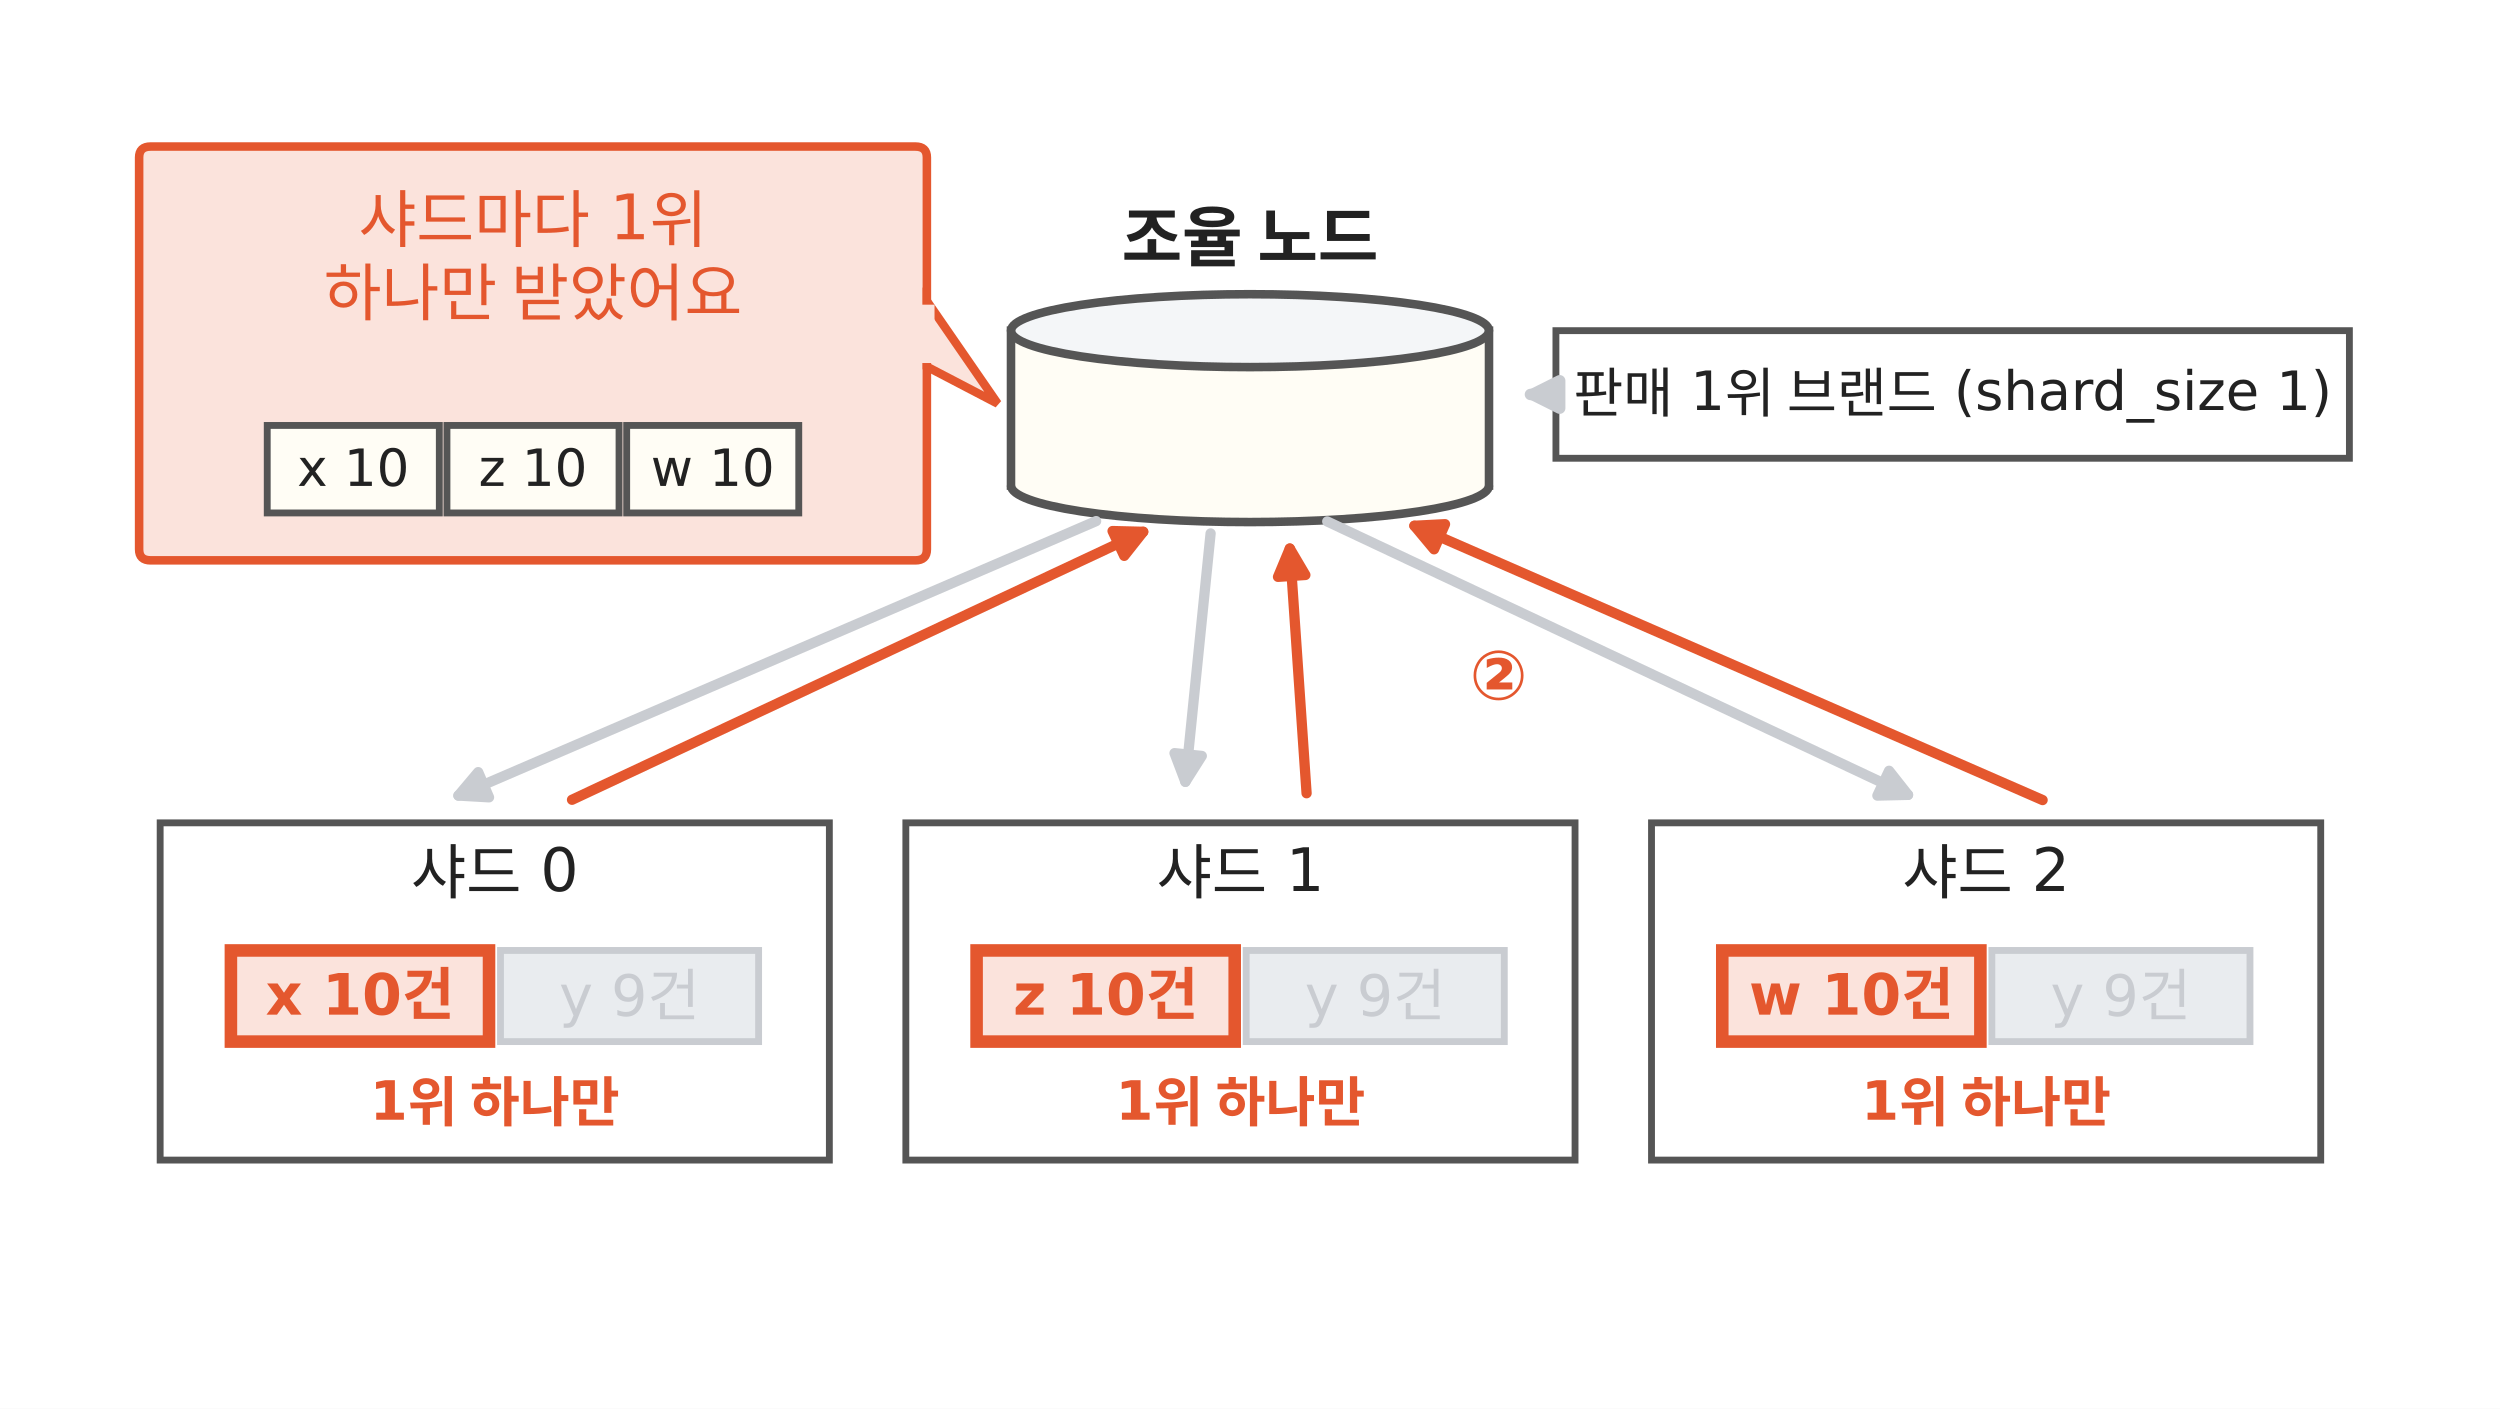
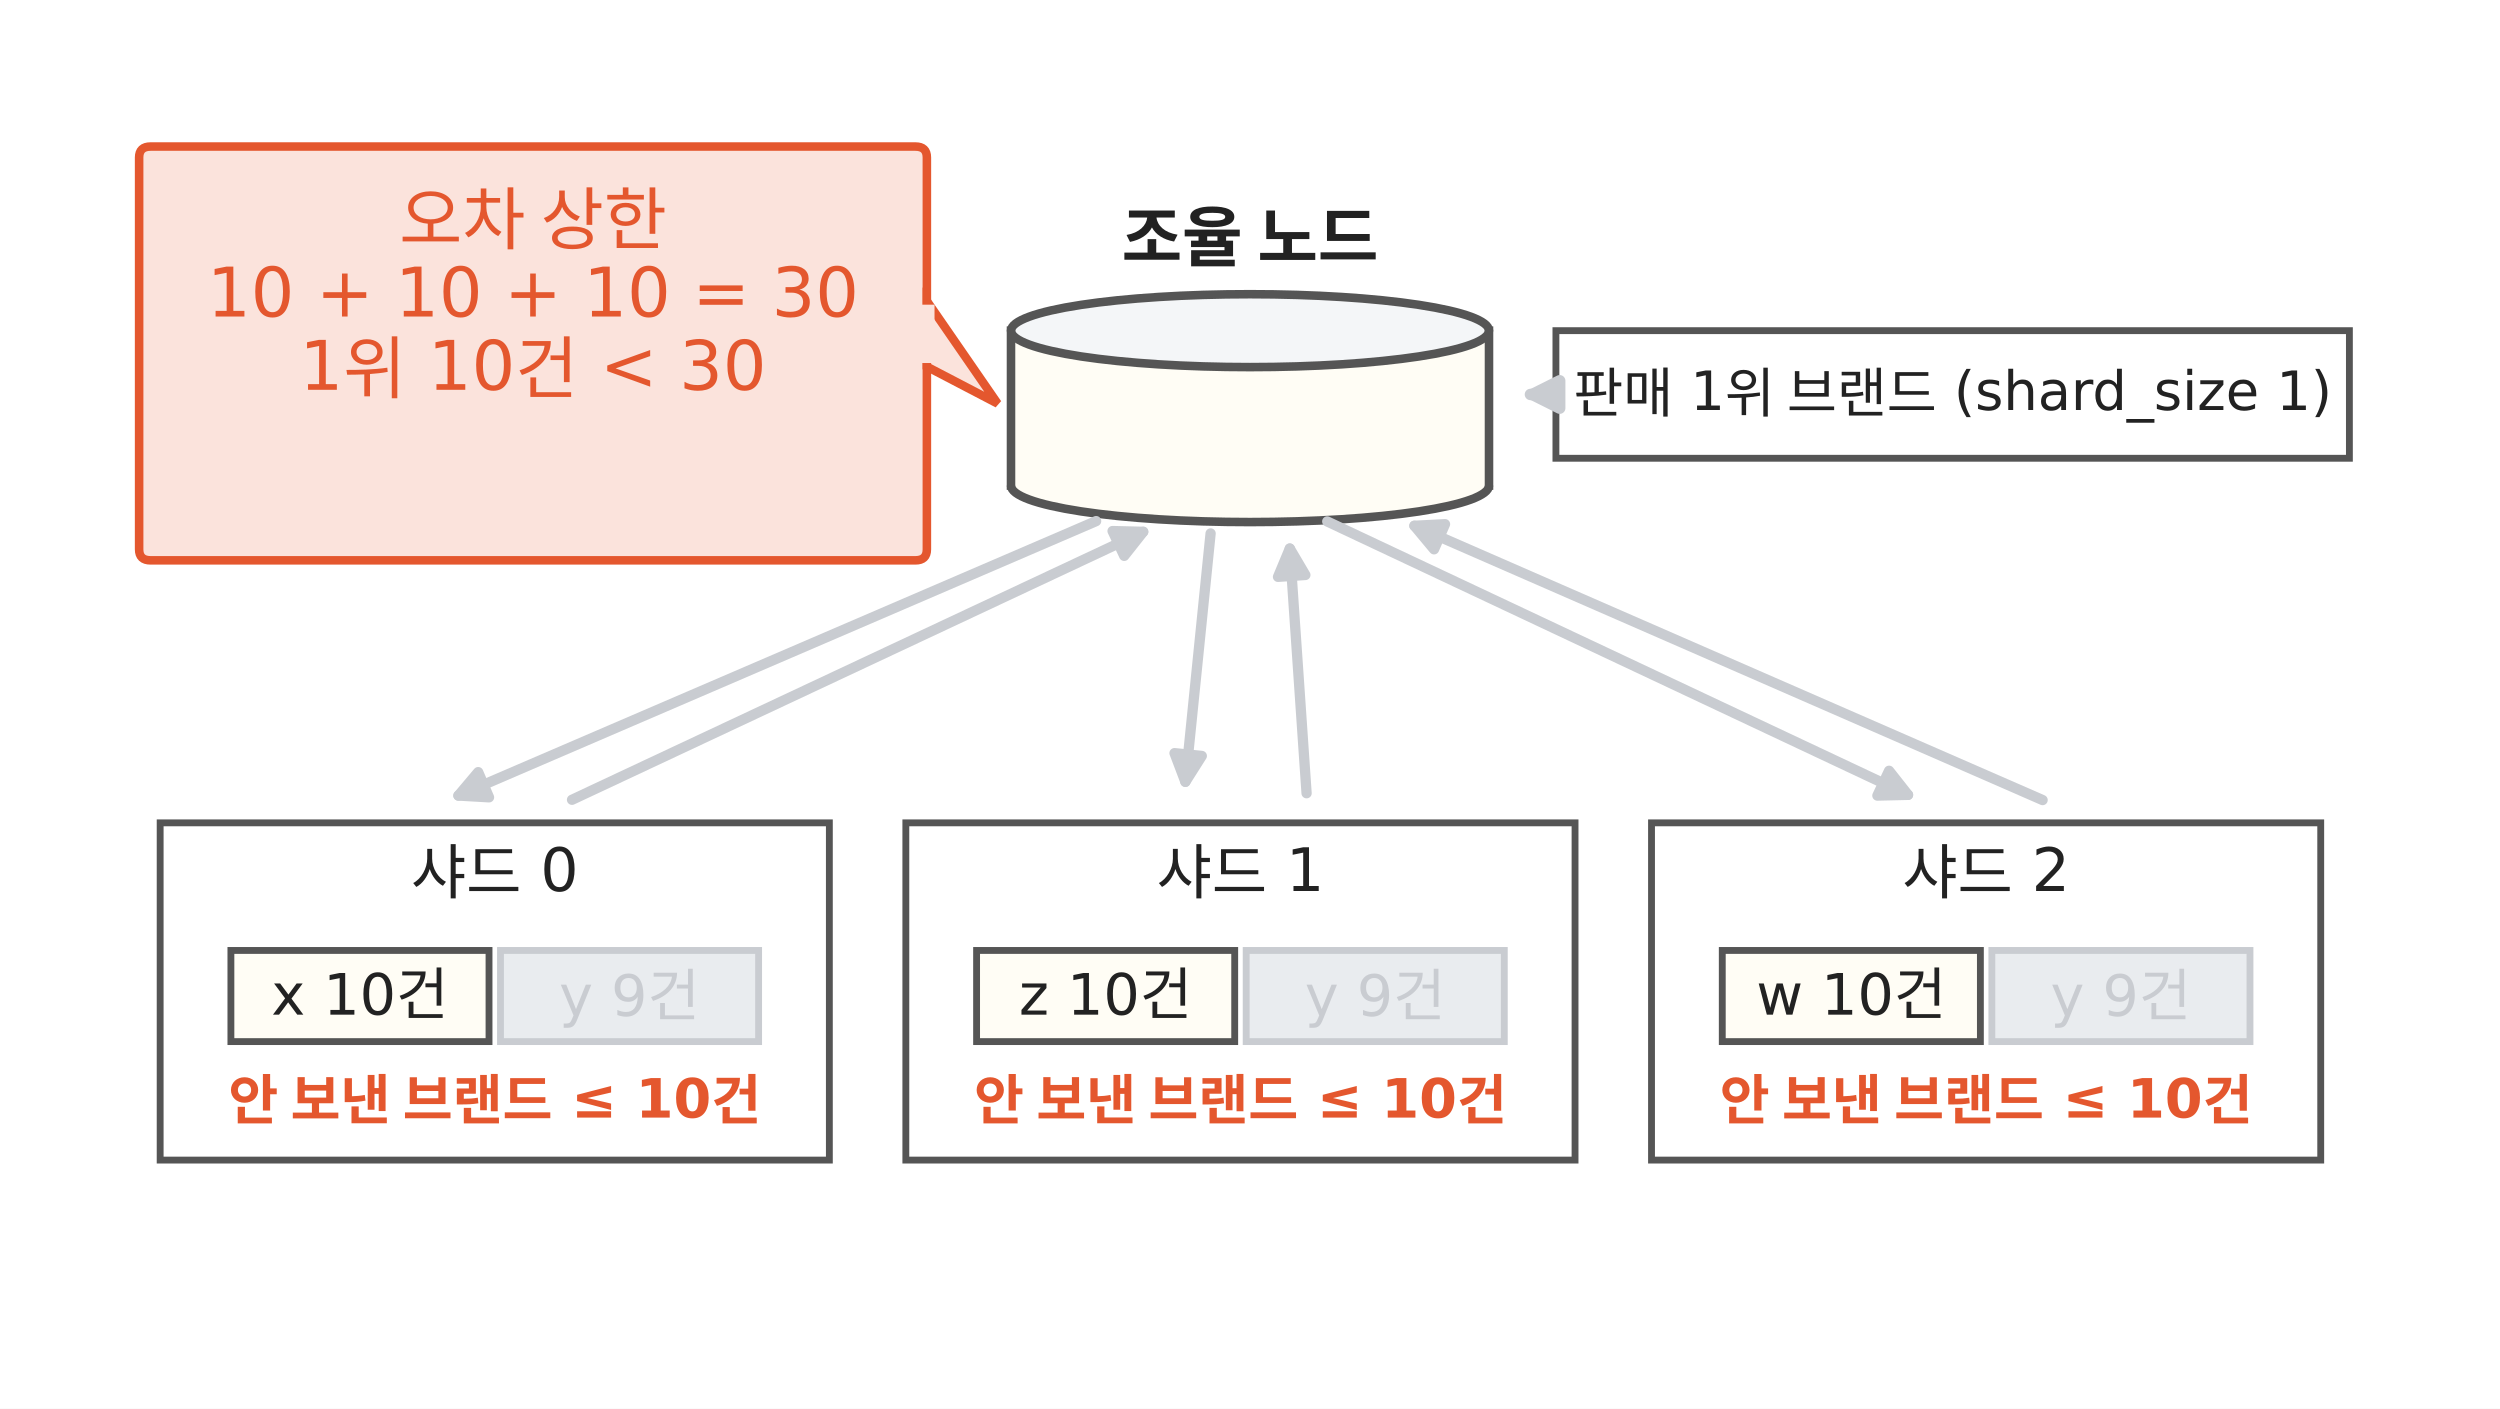
<svg xmlns="http://www.w3.org/2000/svg" width="437.76pt" height="246.672pt" viewBox="0 0 437.76 246.672" version="1.1">
  <defs>
    <style type="text/css">*{stroke-linejoin: round; stroke-linecap: butt}</style>
  </defs>
  <g id="figure_1">
    <g id="patch_1">
      <path d="M 0 246.672  L 437.76 246.672  L 437.76 0  L 0 0  z " style="fill: #ffffff" />
    </g>
    <g id="axes_1">
      <g id="patch_2">
-         <path d="M 18 228.672  L 419.76 228.672  L 419.76 18  L 18 18  L 18 228.672  z " clip-path="url(#p4ae90f305d)" style="fill: none" />
+         <path d="M 18 228.672  L 419.76 228.672  L 419.76 18  L 18 18  L 18 228.672  z " clip-path="url(#p86b1724ac9)" style="fill: none" />
      </g>
      <g id="patch_3">
-         <path d="M 218.88 91.416  C 229.979 91.416 240.624 90.743 248.472 89.546  C 256.32 88.349 260.73 86.725 260.73 85.032  C 260.73 83.339 256.32 81.715 248.472 80.518  C 240.624 79.321 229.979 78.648 218.88 78.648  C 207.781 78.648 197.136 79.321 189.288 80.518  C 181.44 81.715 177.03 83.339 177.03 85.032  C 177.03 86.725 181.44 88.349 189.288 89.546  C 197.136 90.743 207.781 91.416 218.88 91.416  z " clip-path="url(#p4ae90f305d)" style="fill: #fffdf5" />
+         <path d="M 218.88 91.416  C 229.979 91.416 240.624 90.743 248.472 89.546  C 256.32 88.349 260.73 86.725 260.73 85.032  C 260.73 83.339 256.32 81.715 248.472 80.518  C 240.624 79.321 229.979 78.648 218.88 78.648  C 207.781 78.648 197.136 79.321 189.288 80.518  C 181.44 81.715 177.03 83.339 177.03 85.032  C 177.03 86.725 181.44 88.349 189.288 89.546  C 197.136 90.743 207.781 91.416 218.88 91.416  z " clip-path="url(#p86b1724ac9)" style="fill: #fffdf5" />
      </g>
      <g id="patch_4">
-         <path d="M 177.03 85.032  L 260.73 85.032  L 260.73 57.9  L 177.03 57.9  z " clip-path="url(#p4ae90f305d)" style="fill: #fffdf5" />
+         <path d="M 177.03 85.032  L 260.73 85.032  L 260.73 57.9  L 177.03 57.9  z " clip-path="url(#p86b1724ac9)" style="fill: #fffdf5" />
      </g>
      <g id="patch_5">
-         <path d="M 177.03 85.032  C 177.03 86.724 181.442 88.349 189.288 89.546  C 197.133 90.743 207.785 91.416 218.88 91.416  C 229.975 91.416 240.627 90.743 248.472 89.546  C 256.318 88.349 260.73 86.724 260.73 85.032  " clip-path="url(#p4ae90f305d)" style="fill: none; stroke: #555555; stroke-width: 1.5; stroke-linejoin: miter" />
+         <path d="M 177.03 85.032  C 177.03 86.724 181.442 88.349 189.288 89.546  C 197.133 90.743 207.785 91.416 218.88 91.416  C 229.975 91.416 240.627 90.743 248.472 89.546  C 256.318 88.349 260.73 86.724 260.73 85.032  " clip-path="url(#p86b1724ac9)" style="fill: none; stroke: #555555; stroke-width: 1.5; stroke-linejoin: miter" />
      </g>
      <g id="patch_6">
-         <path d="M 218.88 64.284  C 229.979 64.284 240.624 63.611 248.472 62.414  C 256.32 61.217 260.73 59.593 260.73 57.9  C 260.73 56.207 256.32 54.583 248.472 53.386  C 240.624 52.189 229.979 51.516 218.88 51.516  C 207.781 51.516 197.136 52.189 189.288 53.386  C 181.44 54.583 177.03 56.207 177.03 57.9  C 177.03 59.593 181.44 61.217 189.288 62.414  C 197.136 63.611 207.781 64.284 218.88 64.284  z " clip-path="url(#p4ae90f305d)" style="fill: #f4f6f8; stroke: #555555; stroke-width: 1.5; stroke-linejoin: miter" />
+         <path d="M 218.88 64.284  C 229.979 64.284 240.624 63.611 248.472 62.414  C 256.32 61.217 260.73 59.593 260.73 57.9  C 260.73 56.207 256.32 54.583 248.472 53.386  C 240.624 52.189 229.979 51.516 218.88 51.516  C 207.781 51.516 197.136 52.189 189.288 53.386  C 181.44 54.583 177.03 56.207 177.03 57.9  C 177.03 59.593 181.44 61.217 189.288 62.414  C 197.136 63.611 207.781 64.284 218.88 64.284  z " clip-path="url(#p86b1724ac9)" style="fill: #f4f6f8; stroke: #555555; stroke-width: 1.5; stroke-linejoin: miter" />
      </g>
      <g id="patch_7">
-         <path d="M 28.044 203.136  L 145.224 203.136  L 145.224 144.084  L 28.044 144.084  z " clip-path="url(#p4ae90f305d)" style="fill: #ffffff; stroke: #555555; stroke-width: 1.2; stroke-linejoin: miter" />
+         <path d="M 28.044 203.136  L 145.224 203.136  L 145.224 144.084  L 28.044 144.084  z " clip-path="url(#p86b1724ac9)" style="fill: #ffffff; stroke: #555555; stroke-width: 1.2; stroke-linejoin: miter" />
      </g>
      <g id="patch_8">
-         <path d="M 158.616 203.136  L 275.796 203.136  L 275.796 144.084  L 158.616 144.084  z " clip-path="url(#p4ae90f305d)" style="fill: #ffffff; stroke: #555555; stroke-width: 1.2; stroke-linejoin: miter" />
+         <path d="M 158.616 203.136  L 275.796 203.136  L 275.796 144.084  L 158.616 144.084  z " clip-path="url(#p86b1724ac9)" style="fill: #ffffff; stroke: #555555; stroke-width: 1.2; stroke-linejoin: miter" />
      </g>
      <g id="patch_9">
-         <path d="M 289.188 203.136  L 406.368 203.136  L 406.368 144.084  L 289.188 144.084  z " clip-path="url(#p4ae90f305d)" style="fill: #ffffff; stroke: #555555; stroke-width: 1.2; stroke-linejoin: miter" />
+         <path d="M 289.188 203.136  L 406.368 203.136  L 406.368 144.084  L 289.188 144.084  z " clip-path="url(#p86b1724ac9)" style="fill: #ffffff; stroke: #555555; stroke-width: 1.2; stroke-linejoin: miter" />
      </g>
      <g id="patch_10">
-         <path d="M 272.448 80.244  L 411.39 80.244  L 411.39 57.9  L 272.448 57.9  z " clip-path="url(#p4ae90f305d)" style="fill: #ffffff; stroke: #555555; stroke-width: 1.2; stroke-linejoin: miter" />
+         <path d="M 272.448 80.244  L 411.39 80.244  L 411.39 57.9  L 272.448 57.9  z " clip-path="url(#p86b1724ac9)" style="fill: #ffffff; stroke: #555555; stroke-width: 1.2; stroke-linejoin: miter" />
      </g>
      <g id="patch_11">
-         <path d="M 268.776 69.072  Q 267.425 69.072 268.31 69.072  " clip-path="url(#p4ae90f305d)" style="fill: none; stroke: #c9ccd1; stroke-width: 2; stroke-linecap: round" />
-         <path d="M 273.11 71.472  L 268.31 69.072  L 273.11 66.672  z " clip-path="url(#p4ae90f305d)" style="fill: #c9ccd1; stroke: #c9ccd1; stroke-width: 2; stroke-linecap: round" />
+         <path d="M 268.776 69.072  Q 267.425 69.072 268.31 69.072  " clip-path="url(#p86b1724ac9)" style="fill: none; stroke: #c9ccd1; stroke-width: 2; stroke-linecap: round" />
+         <path d="M 273.11 71.472  L 268.31 69.072  L 273.11 66.672  z " clip-path="url(#p86b1724ac9)" style="fill: #c9ccd1; stroke: #c9ccd1; stroke-width: 2; stroke-linecap: round" />
      </g>
      <g id="patch_12">
-         <path d="M 191.935 91.248  Q 135.18 115.675 80.272 139.307  " clip-path="url(#p4ae90f305d)" style="fill: none; stroke: #c9ccd1; stroke-width: 1.8; stroke-linecap: round" />
-         <path d="M 85.63 139.614  L 80.272 139.307  L 83.733 135.205  z " clip-path="url(#p4ae90f305d)" style="fill: #c9ccd1; stroke: #c9ccd1; stroke-width: 1.8; stroke-linecap: round" />
+         <path d="M 191.935 91.248  Q 135.18 115.675 80.272 139.307  " clip-path="url(#p86b1724ac9)" style="fill: none; stroke: #c9ccd1; stroke-width: 1.8; stroke-linecap: round" />
+         <path d="M 85.63 139.614  L 80.272 139.307  L 83.733 135.205  z " clip-path="url(#p86b1724ac9)" style="fill: #c9ccd1; stroke: #c9ccd1; stroke-width: 1.8; stroke-linecap: round" />
      </g>
      <g id="patch_13">
-         <path d="M 211.982 93.406  Q 209.673 116.153 207.567 136.899  " clip-path="url(#p4ae90f305d)" style="fill: none; stroke: #c9ccd1; stroke-width: 1.8; stroke-linecap: round" />
-         <path d="M 210.44 132.366  L 207.567 136.899  L 205.664 131.881  z " clip-path="url(#p4ae90f305d)" style="fill: #c9ccd1; stroke: #c9ccd1; stroke-width: 1.8; stroke-linecap: round" />
+         <path d="M 211.982 93.406  Q 209.673 116.153 207.567 136.899  " clip-path="url(#p86b1724ac9)" style="fill: none; stroke: #c9ccd1; stroke-width: 1.8; stroke-linecap: round" />
+         <path d="M 210.44 132.366  L 207.567 136.899  L 205.664 131.881  z " clip-path="url(#p86b1724ac9)" style="fill: #c9ccd1; stroke: #c9ccd1; stroke-width: 1.8; stroke-linecap: round" />
      </g>
      <g id="patch_14">
-         <path d="M 232.406 91.31  Q 284.165 115.675 334.104 139.183  " clip-path="url(#p4ae90f305d)" style="fill: none; stroke: #c9ccd1; stroke-width: 1.8; stroke-linecap: round" />
-         <path d="M 330.783 134.967  L 334.104 139.183  L 328.738 139.31  z " clip-path="url(#p4ae90f305d)" style="fill: #c9ccd1; stroke: #c9ccd1; stroke-width: 1.8; stroke-linecap: round" />
+         <path d="M 232.406 91.31  Q 284.165 115.675 334.104 139.183  " clip-path="url(#p86b1724ac9)" style="fill: none; stroke: #c9ccd1; stroke-width: 1.8; stroke-linecap: round" />
+         <path d="M 330.783 134.967  L 334.104 139.183  L 328.738 139.31  z " clip-path="url(#p86b1724ac9)" style="fill: #c9ccd1; stroke: #c9ccd1; stroke-width: 1.8; stroke-linecap: round" />
      </g>
      <g id="patch_15">
-         <path d="M 100.164 140.042  Q 151.083 116.154 200.18 93.121  " clip-path="url(#p4ae90f305d)" style="fill: none; stroke: #e4572e; stroke-width: 1.8; stroke-linecap: round" />
-         <path d="M 194.815 92.987  L 200.18 93.121  L 196.853 97.332  z " clip-path="url(#p4ae90f305d)" style="fill: #e4572e; stroke: #e4572e; stroke-width: 1.8; stroke-linecap: round" />
+         <path d="M 100.164 140.042  Q 151.083 116.154 200.18 93.121  " clip-path="url(#p86b1724ac9)" style="fill: none; stroke: #c9ccd1; stroke-width: 1.8; stroke-linecap: round" />
+         <path d="M 194.815 92.987  L 200.18 93.121  L 196.853 97.332  z " clip-path="url(#p86b1724ac9)" style="fill: #c9ccd1; stroke: #c9ccd1; stroke-width: 1.8; stroke-linecap: round" />
      </g>
      <g id="patch_16">
-         <path d="M 228.787 138.898  Q 227.25 116.473 225.85 96.055  " clip-path="url(#p4ae90f305d)" style="fill: none; stroke: #e4572e; stroke-width: 1.8; stroke-linecap: round" />
-         <path d="M 223.784 101.008  L 225.85 96.055  L 228.573 100.68  z " clip-path="url(#p4ae90f305d)" style="fill: #e4572e; stroke: #e4572e; stroke-width: 1.8; stroke-linecap: round" />
+         <path d="M 228.787 138.898  Q 227.25 116.473 225.85 96.055  " clip-path="url(#p86b1724ac9)" style="fill: none; stroke: #c9ccd1; stroke-width: 1.8; stroke-linecap: round" />
+         <path d="M 223.784 101.008  L 225.85 96.055  L 228.573 100.68  z " clip-path="url(#p86b1724ac9)" style="fill: #c9ccd1; stroke: #c9ccd1; stroke-width: 1.8; stroke-linecap: round" />
      </g>
      <g id="patch_17">
-         <path d="M 357.667 140.093  Q 301.746 115.676 247.669 92.065  " clip-path="url(#p4ae90f305d)" style="fill: none; stroke: #e4572e; stroke-width: 1.8; stroke-linecap: round" />
-         <path d="M 251.108 96.185  L 247.669 92.065  L 253.029 91.786  z " clip-path="url(#p4ae90f305d)" style="fill: #e4572e; stroke: #e4572e; stroke-width: 1.8; stroke-linecap: round" />
+         <path d="M 357.667 140.093  Q 301.746 115.676 247.669 92.065  " clip-path="url(#p86b1724ac9)" style="fill: none; stroke: #c9ccd1; stroke-width: 1.8; stroke-linecap: round" />
+         <path d="M 251.108 96.185  L 247.669 92.065  L 253.029 91.786  z " clip-path="url(#p86b1724ac9)" style="fill: #c9ccd1; stroke: #c9ccd1; stroke-width: 1.8; stroke-linecap: round" />
      </g>
      <g id="patch_18">
-         <path d="M 40.432 182.388  L 85.63 182.388  L 85.63 166.428  L 40.432 166.428  z " clip-path="url(#p4ae90f305d)" style="fill: #fbe3dc; stroke: #e4572e; stroke-width: 2.2; stroke-linejoin: miter" />
+         <path d="M 40.432 182.388  L 85.63 182.388  L 85.63 166.428  L 40.432 166.428  z " clip-path="url(#p86b1724ac9)" style="fill: #fffdf5; stroke: #555555; stroke-width: 1.2; stroke-linejoin: miter" />
      </g>
      <g id="patch_19">
-         <path d="M 87.638 182.388  L 132.836 182.388  L 132.836 166.428  L 87.638 166.428  z " clip-path="url(#p4ae90f305d)" style="fill: #e9ecef; stroke: #c9ccd1; stroke-width: 1.2; stroke-linejoin: miter" />
+         <path d="M 87.638 182.388  L 132.836 182.388  L 132.836 166.428  L 87.638 166.428  z " clip-path="url(#p86b1724ac9)" style="fill: #e9ecef; stroke: #c9ccd1; stroke-width: 1.2; stroke-linejoin: miter" />
      </g>
      <g id="patch_20">
-         <path d="M 171.004 182.388  L 216.202 182.388  L 216.202 166.428  L 171.004 166.428  z " clip-path="url(#p4ae90f305d)" style="fill: #fbe3dc; stroke: #e4572e; stroke-width: 2.2; stroke-linejoin: miter" />
+         <path d="M 171.004 182.388  L 216.202 182.388  L 216.202 166.428  L 171.004 166.428  z " clip-path="url(#p86b1724ac9)" style="fill: #fffdf5; stroke: #555555; stroke-width: 1.2; stroke-linejoin: miter" />
      </g>
      <g id="patch_21">
-         <path d="M 218.21 182.388  L 263.408 182.388  L 263.408 166.428  L 218.21 166.428  z " clip-path="url(#p4ae90f305d)" style="fill: #e9ecef; stroke: #c9ccd1; stroke-width: 1.2; stroke-linejoin: miter" />
+         <path d="M 218.21 182.388  L 263.408 182.388  L 263.408 166.428  L 218.21 166.428  z " clip-path="url(#p86b1724ac9)" style="fill: #e9ecef; stroke: #c9ccd1; stroke-width: 1.2; stroke-linejoin: miter" />
      </g>
      <g id="patch_22">
-         <path d="M 301.576 182.388  L 346.774 182.388  L 346.774 166.428  L 301.576 166.428  z " clip-path="url(#p4ae90f305d)" style="fill: #fbe3dc; stroke: #e4572e; stroke-width: 2.2; stroke-linejoin: miter" />
+         <path d="M 301.576 182.388  L 346.774 182.388  L 346.774 166.428  L 301.576 166.428  z " clip-path="url(#p86b1724ac9)" style="fill: #fffdf5; stroke: #555555; stroke-width: 1.2; stroke-linejoin: miter" />
      </g>
      <g id="patch_23">
-         <path d="M 348.782 182.388  L 393.98 182.388  L 393.98 166.428  L 348.782 166.428  z " clip-path="url(#p4ae90f305d)" style="fill: #e9ecef; stroke: #c9ccd1; stroke-width: 1.2; stroke-linejoin: miter" />
+         <path d="M 348.782 182.388  L 393.98 182.388  L 393.98 166.428  L 348.782 166.428  z " clip-path="url(#p86b1724ac9)" style="fill: #e9ecef; stroke: #c9ccd1; stroke-width: 1.2; stroke-linejoin: miter" />
      </g>
      <g id="patch_24">
-         <path d="M 26.37 98.119  L 160.29 98.119  Q 162.299 98.119 162.299 96.204  L 162.299 27.576  Q 162.299 25.661 160.29 25.661  L 26.37 25.661  Q 24.361 25.661 24.361 27.576  L 24.361 96.204  Q 24.361 98.119 26.37 98.119  z " clip-path="url(#p4ae90f305d)" style="fill: #fbe3dc; stroke: #e4572e; stroke-width: 1.5; stroke-linejoin: miter" />
-       </g>
-       <g id="patch_25">
-         <path d="M 46.793 89.82  L 76.925 89.82  L 76.925 74.498  L 46.793 74.498  z " clip-path="url(#p4ae90f305d)" style="fill: #fffdf5; stroke: #555555; stroke-width: 1.2; stroke-linejoin: miter" />
-       </g>
-       <g id="patch_26">
-         <path d="M 78.264 89.82  L 108.396 89.82  L 108.396 74.498  L 78.264 74.498  z " clip-path="url(#p4ae90f305d)" style="fill: #fffdf5; stroke: #555555; stroke-width: 1.2; stroke-linejoin: miter" />
-       </g>
-       <g id="patch_27">
-         <path d="M 109.735 89.82  L 139.867 89.82  L 139.867 74.498  L 109.735 74.498  z " clip-path="url(#p4ae90f305d)" style="fill: #fffdf5; stroke: #555555; stroke-width: 1.2; stroke-linejoin: miter" />
+         <path d="M 26.37 98.119  L 160.29 98.119  Q 162.299 98.119 162.299 96.204  L 162.299 27.576  Q 162.299 25.661 160.29 25.661  L 26.37 25.661  Q 24.361 25.661 24.361 27.576  L 24.361 96.204  Q 24.361 98.119 26.37 98.119  z " clip-path="url(#p86b1724ac9)" style="fill: #fbe3dc; stroke: #e4572e; stroke-width: 1.5; stroke-linejoin: miter" />
      </g>
      <g id="line2d_1">
-         <path d="M 177.03 85.032  L 177.03 57.9  " clip-path="url(#p4ae90f305d)" style="fill: none; stroke: #555555; stroke-width: 1.5; stroke-linecap: square" />
+         <path d="M 177.03 85.032  L 177.03 57.9  " clip-path="url(#p86b1724ac9)" style="fill: none; stroke: #555555; stroke-width: 1.5; stroke-linecap: square" />
      </g>
      <g id="line2d_2">
-         <path d="M 260.73 85.032  L 260.73 57.9  " clip-path="url(#p4ae90f305d)" style="fill: none; stroke: #555555; stroke-width: 1.5; stroke-linecap: square" />
+         <path d="M 260.73 85.032  L 260.73 57.9  " clip-path="url(#p86b1724ac9)" style="fill: none; stroke: #555555; stroke-width: 1.5; stroke-linecap: square" />
      </g>
      <g id="text_1">
        <text style="fill: #222222; font: 700 11.5px 'Apple SD Gothic Neo', 'Noto Sans KR', 'Malgun Gothic', 'DejaVu Sans', 'Bitstream Vera Sans', 'Computer Modern Sans Serif', 'Lucida Grande', 'Verdana', 'Geneva', 'Lucid', 'Arial', 'Helvetica', 'Avant Garde', sans-serif; text-anchor: middle" x="218.88" y="45.689" transform="rotate(-0 218.88 45.68918)">조율 노드</text>
      </g>
      <g id="text_2">
        <text style="fill: #222222; font: 10.5px 'Apple SD Gothic Neo', 'Noto Sans KR', 'Malgun Gothic', 'DejaVu Sans', 'Bitstream Vera Sans', 'Computer Modern Sans Serif', 'Lucida Grande', 'Verdana', 'Geneva', 'Lucid', 'Arial', 'Helvetica', 'Avant Garde', sans-serif; text-anchor: middle" x="86.634" y="156.498" transform="rotate(-0 86.634 156.4981)">샤드 0</text>
      </g>
      <g id="text_3">
        <text style="fill: #222222; font: 10.5px 'Apple SD Gothic Neo', 'Noto Sans KR', 'Malgun Gothic', 'DejaVu Sans', 'Bitstream Vera Sans', 'Computer Modern Sans Serif', 'Lucida Grande', 'Verdana', 'Geneva', 'Lucid', 'Arial', 'Helvetica', 'Avant Garde', sans-serif; text-anchor: middle" x="217.206" y="156.498" transform="rotate(-0 217.206 156.4981)">샤드 1</text>
      </g>
      <g id="text_4">
        <text style="fill: #222222; font: 10.5px 'Apple SD Gothic Neo', 'Noto Sans KR', 'Malgun Gothic', 'DejaVu Sans', 'Bitstream Vera Sans', 'Computer Modern Sans Serif', 'Lucida Grande', 'Verdana', 'Geneva', 'Lucid', 'Arial', 'Helvetica', 'Avant Garde', sans-serif; text-anchor: middle" x="347.778" y="156.498" transform="rotate(-0 347.778 156.4981)">샤드 2</text>
      </g>
      <g id="text_5">
        <text style="fill: #222222; font: 9.5px 'Apple SD Gothic Neo', 'Noto Sans KR', 'Malgun Gothic', 'DejaVu Sans', 'Bitstream Vera Sans', 'Computer Modern Sans Serif', 'Lucida Grande', 'Verdana', 'Geneva', 'Lucid', 'Arial', 'Helvetica', 'Avant Garde', sans-serif; text-anchor: middle" x="341.919" y="72.217" transform="rotate(-0 341.919 72.21739)">판매 1위 브랜드 (shard_size 1)</text>
      </g>
      <g id="text_6">
-         <text style="fill: #e4572e; font: 700 12px 'Apple SD Gothic Neo', 'Noto Sans KR', 'Malgun Gothic', 'DejaVu Sans', 'Bitstream Vera Sans', 'Computer Modern Sans Serif', 'Lucida Grande', 'Verdana', 'Geneva', 'Lucid', 'Arial', 'Helvetica', 'Avant Garde', sans-serif; text-anchor: middle" x="262.404" y="122.46" transform="rotate(-0 262.404 122.4602)">②</text>
+         <text style="fill: #222222; font: 10px 'Apple SD Gothic Neo', 'Noto Sans KR', 'Malgun Gothic', 'DejaVu Sans', 'Bitstream Vera Sans', 'Computer Modern Sans Serif', 'Lucida Grande', 'Verdana', 'Geneva', 'Lucid', 'Arial', 'Helvetica', 'Avant Garde', sans-serif; text-anchor: middle" x="63.031" y="177.668" transform="rotate(-0 63.0306 177.6682)">x 10건</text>
      </g>
      <g id="text_7">
-         <text style="fill: #e4572e; font: 700 10px 'Apple SD Gothic Neo', 'Noto Sans KR', 'Malgun Gothic', 'DejaVu Sans', 'Bitstream Vera Sans', 'Computer Modern Sans Serif', 'Lucida Grande', 'Verdana', 'Geneva', 'Lucid', 'Arial', 'Helvetica', 'Avant Garde', sans-serif; text-anchor: middle" x="63.031" y="177.668" transform="rotate(-0 63.0306 177.6682)">x 10건</text>
+         <text style="fill: #c9ccd1; font: 10px 'Apple SD Gothic Neo', 'Noto Sans KR', 'Malgun Gothic', 'DejaVu Sans', 'Bitstream Vera Sans', 'Computer Modern Sans Serif', 'Lucida Grande', 'Verdana', 'Geneva', 'Lucid', 'Arial', 'Helvetica', 'Avant Garde', sans-serif; text-anchor: middle" x="110.237" y="177.893" transform="rotate(-0 110.2374 177.8932)">y 9건</text>
      </g>
      <g id="text_8">
-         <text style="fill: #c9ccd1; font: 10px 'Apple SD Gothic Neo', 'Noto Sans KR', 'Malgun Gothic', 'DejaVu Sans', 'Bitstream Vera Sans', 'Computer Modern Sans Serif', 'Lucida Grande', 'Verdana', 'Geneva', 'Lucid', 'Arial', 'Helvetica', 'Avant Garde', sans-serif; text-anchor: middle" x="110.237" y="177.893" transform="rotate(-0 110.2374 177.8932)">y 9건</text>
+         <text style="fill: #e4572e; font: 700 9.5px 'Apple SD Gothic Neo', 'Noto Sans KR', 'Malgun Gothic', 'DejaVu Sans', 'Bitstream Vera Sans', 'Computer Modern Sans Serif', 'Lucida Grande', 'Verdana', 'Geneva', 'Lucid', 'Arial', 'Helvetica', 'Avant Garde', sans-serif; text-anchor: middle" x="86.634" y="196.019" transform="rotate(-0 86.634 196.0187)">안 보낸 브랜드 ≤ 10건</text>
      </g>
      <g id="text_9">
-         <text style="fill: #e4572e; font: 700 9.5px 'Apple SD Gothic Neo', 'Noto Sans KR', 'Malgun Gothic', 'DejaVu Sans', 'Bitstream Vera Sans', 'Computer Modern Sans Serif', 'Lucida Grande', 'Verdana', 'Geneva', 'Lucid', 'Arial', 'Helvetica', 'Avant Garde', sans-serif; text-anchor: middle" x="86.634" y="196.067" transform="rotate(-0 86.634 196.067)">1위 하나만</text>
+         <text style="fill: #222222; font: 10px 'Apple SD Gothic Neo', 'Noto Sans KR', 'Malgun Gothic', 'DejaVu Sans', 'Bitstream Vera Sans', 'Computer Modern Sans Serif', 'Lucida Grande', 'Verdana', 'Geneva', 'Lucid', 'Arial', 'Helvetica', 'Avant Garde', sans-serif; text-anchor: middle" x="193.603" y="177.668" transform="rotate(-0 193.6026 177.6682)">z 10건</text>
      </g>
      <g id="text_10">
-         <text style="fill: #e4572e; font: 700 10px 'Apple SD Gothic Neo', 'Noto Sans KR', 'Malgun Gothic', 'DejaVu Sans', 'Bitstream Vera Sans', 'Computer Modern Sans Serif', 'Lucida Grande', 'Verdana', 'Geneva', 'Lucid', 'Arial', 'Helvetica', 'Avant Garde', sans-serif; text-anchor: middle" x="193.603" y="177.668" transform="rotate(-0 193.6026 177.6682)">z 10건</text>
+         <text style="fill: #c9ccd1; font: 10px 'Apple SD Gothic Neo', 'Noto Sans KR', 'Malgun Gothic', 'DejaVu Sans', 'Bitstream Vera Sans', 'Computer Modern Sans Serif', 'Lucida Grande', 'Verdana', 'Geneva', 'Lucid', 'Arial', 'Helvetica', 'Avant Garde', sans-serif; text-anchor: middle" x="240.809" y="177.893" transform="rotate(-0 240.8094 177.8932)">y 9건</text>
      </g>
      <g id="text_11">
-         <text style="fill: #c9ccd1; font: 10px 'Apple SD Gothic Neo', 'Noto Sans KR', 'Malgun Gothic', 'DejaVu Sans', 'Bitstream Vera Sans', 'Computer Modern Sans Serif', 'Lucida Grande', 'Verdana', 'Geneva', 'Lucid', 'Arial', 'Helvetica', 'Avant Garde', sans-serif; text-anchor: middle" x="240.809" y="177.893" transform="rotate(-0 240.8094 177.8932)">y 9건</text>
+         <text style="fill: #e4572e; font: 700 9.5px 'Apple SD Gothic Neo', 'Noto Sans KR', 'Malgun Gothic', 'DejaVu Sans', 'Bitstream Vera Sans', 'Computer Modern Sans Serif', 'Lucida Grande', 'Verdana', 'Geneva', 'Lucid', 'Arial', 'Helvetica', 'Avant Garde', sans-serif; text-anchor: middle" x="217.206" y="196.019" transform="rotate(-0 217.206 196.0187)">안 보낸 브랜드 ≤ 10건</text>
      </g>
      <g id="text_12">
-         <text style="fill: #e4572e; font: 700 9.5px 'Apple SD Gothic Neo', 'Noto Sans KR', 'Malgun Gothic', 'DejaVu Sans', 'Bitstream Vera Sans', 'Computer Modern Sans Serif', 'Lucida Grande', 'Verdana', 'Geneva', 'Lucid', 'Arial', 'Helvetica', 'Avant Garde', sans-serif; text-anchor: middle" x="217.206" y="196.067" transform="rotate(-0 217.206 196.067)">1위 하나만</text>
+         <text style="fill: #222222; font: 10px 'Apple SD Gothic Neo', 'Noto Sans KR', 'Malgun Gothic', 'DejaVu Sans', 'Bitstream Vera Sans', 'Computer Modern Sans Serif', 'Lucida Grande', 'Verdana', 'Geneva', 'Lucid', 'Arial', 'Helvetica', 'Avant Garde', sans-serif; text-anchor: middle" x="324.175" y="177.668" transform="rotate(-0 324.1746 177.6682)">w 10건</text>
      </g>
      <g id="text_13">
-         <text style="fill: #e4572e; font: 700 10px 'Apple SD Gothic Neo', 'Noto Sans KR', 'Malgun Gothic', 'DejaVu Sans', 'Bitstream Vera Sans', 'Computer Modern Sans Serif', 'Lucida Grande', 'Verdana', 'Geneva', 'Lucid', 'Arial', 'Helvetica', 'Avant Garde', sans-serif; text-anchor: middle" x="324.175" y="177.668" transform="rotate(-0 324.1746 177.6682)">w 10건</text>
+         <text style="fill: #c9ccd1; font: 10px 'Apple SD Gothic Neo', 'Noto Sans KR', 'Malgun Gothic', 'DejaVu Sans', 'Bitstream Vera Sans', 'Computer Modern Sans Serif', 'Lucida Grande', 'Verdana', 'Geneva', 'Lucid', 'Arial', 'Helvetica', 'Avant Garde', sans-serif; text-anchor: middle" x="371.381" y="177.893" transform="rotate(-0 371.3814 177.8932)">y 9건</text>
      </g>
      <g id="text_14">
-         <text style="fill: #c9ccd1; font: 10px 'Apple SD Gothic Neo', 'Noto Sans KR', 'Malgun Gothic', 'DejaVu Sans', 'Bitstream Vera Sans', 'Computer Modern Sans Serif', 'Lucida Grande', 'Verdana', 'Geneva', 'Lucid', 'Arial', 'Helvetica', 'Avant Garde', sans-serif; text-anchor: middle" x="371.381" y="177.893" transform="rotate(-0 371.3814 177.8932)">y 9건</text>
+         <text style="fill: #e4572e; font: 700 9.5px 'Apple SD Gothic Neo', 'Noto Sans KR', 'Malgun Gothic', 'DejaVu Sans', 'Bitstream Vera Sans', 'Computer Modern Sans Serif', 'Lucida Grande', 'Verdana', 'Geneva', 'Lucid', 'Arial', 'Helvetica', 'Avant Garde', sans-serif; text-anchor: middle" x="347.778" y="196.019" transform="rotate(-0 347.778 196.0187)">안 보낸 브랜드 ≤ 10건</text>
+       </g>
+       <g id="patch_25">
+         <path d="M 162.299 64.204  L 162.299 52.713  L 174.686 70.668  z " clip-path="url(#p86b1724ac9)" style="fill: #fbe3dc; stroke: #e4572e; stroke-width: 1.5; stroke-linejoin: miter" />
      </g>
      <g id="text_15">
-         <text style="fill: #e4572e; font: 700 9.5px 'Apple SD Gothic Neo', 'Noto Sans KR', 'Malgun Gothic', 'DejaVu Sans', 'Bitstream Vera Sans', 'Computer Modern Sans Serif', 'Lucida Grande', 'Verdana', 'Geneva', 'Lucid', 'Arial', 'Helvetica', 'Avant Garde', sans-serif; text-anchor: middle" x="347.778" y="196.067" transform="rotate(-0 347.778 196.067)">1위 하나만</text>
-       </g>
-       <g id="patch_28">
-         <path d="M 162.299 64.204  L 162.299 52.713  L 174.686 70.668  z " clip-path="url(#p4ae90f305d)" style="fill: #fbe3dc; stroke: #e4572e; stroke-width: 1.5; stroke-linejoin: miter" />
+         <text style="fill: #e4572e; font: 12px 'Apple SD Gothic Neo', 'Noto Sans KR', 'Malgun Gothic', 'DejaVu Sans', 'Bitstream Vera Sans', 'Computer Modern Sans Serif', 'Lucida Grande', 'Verdana', 'Geneva', 'Lucid', 'Arial', 'Helvetica', 'Avant Garde', sans-serif; text-anchor: middle" x="93.33" y="42.721" transform="rotate(-0 93.33 42.72113)">오차 상한</text>
      </g>
      <g id="text_16">
-         <text style="fill: #e4572e; font: 11px 'Apple SD Gothic Neo', 'Noto Sans KR', 'Malgun Gothic', 'DejaVu Sans', 'Bitstream Vera Sans', 'Computer Modern Sans Serif', 'Lucida Grande', 'Verdana', 'Geneva', 'Lucid', 'Arial', 'Helvetica', 'Avant Garde', sans-serif; text-anchor: middle" x="93.33" y="42.39" transform="rotate(-0 93.33 42.39003)">샤드마다 1위</text>
+         <text style="fill: #e4572e; font: 12px 'Apple SD Gothic Neo', 'Noto Sans KR', 'Malgun Gothic', 'DejaVu Sans', 'Bitstream Vera Sans', 'Computer Modern Sans Serif', 'Lucida Grande', 'Verdana', 'Geneva', 'Lucid', 'Arial', 'Helvetica', 'Avant Garde', sans-serif; text-anchor: middle" x="93.33" y="55.428" transform="rotate(-0 93.33 55.42819)">10 + 10 + 10 = 30</text>
      </g>
      <g id="text_17">
-         <text style="fill: #e4572e; font: 11px 'Apple SD Gothic Neo', 'Noto Sans KR', 'Malgun Gothic', 'DejaVu Sans', 'Bitstream Vera Sans', 'Computer Modern Sans Serif', 'Lucida Grande', 'Verdana', 'Geneva', 'Lucid', 'Arial', 'Helvetica', 'Avant Garde', sans-serif; text-anchor: middle" x="93.33" y="55.235" transform="rotate(-0 93.33 55.23537)">하나만 받았어요</text>
+         <text style="fill: #e4572e; font: 12px 'Apple SD Gothic Neo', 'Noto Sans KR', 'Malgun Gothic', 'DejaVu Sans', 'Bitstream Vera Sans', 'Computer Modern Sans Serif', 'Lucida Grande', 'Verdana', 'Geneva', 'Lucid', 'Arial', 'Helvetica', 'Avant Garde', sans-serif; text-anchor: middle" x="93.33" y="68.257" transform="rotate(-0 93.33 68.25713)">1위 10건 &lt; 30</text>
      </g>
-       <g id="text_18">
-         <text style="fill: #222222; font: 9px 'Apple SD Gothic Neo', 'Noto Sans KR', 'Malgun Gothic', 'DejaVu Sans', 'Bitstream Vera Sans', 'Computer Modern Sans Serif', 'Lucida Grande', 'Verdana', 'Geneva', 'Lucid', 'Arial', 'Helvetica', 'Avant Garde', sans-serif; text-anchor: middle" x="61.859" y="85.093" transform="rotate(-0 61.8588 85.09334)">x 10</text>
-       </g>
-       <g id="text_19">
-         <text style="fill: #222222; font: 9px 'Apple SD Gothic Neo', 'Noto Sans KR', 'Malgun Gothic', 'DejaVu Sans', 'Bitstream Vera Sans', 'Computer Modern Sans Serif', 'Lucida Grande', 'Verdana', 'Geneva', 'Lucid', 'Arial', 'Helvetica', 'Avant Garde', sans-serif; text-anchor: middle" x="93.33" y="85.093" transform="rotate(-0 93.33 85.09334)">z 10</text>
-       </g>
-       <g id="text_20">
-         <text style="fill: #222222; font: 9px 'Apple SD Gothic Neo', 'Noto Sans KR', 'Malgun Gothic', 'DejaVu Sans', 'Bitstream Vera Sans', 'Computer Modern Sans Serif', 'Lucida Grande', 'Verdana', 'Geneva', 'Lucid', 'Arial', 'Helvetica', 'Avant Garde', sans-serif; text-anchor: middle" x="124.801" y="85.093" transform="rotate(-0 124.8012 85.09334)">w 10</text>
-       </g>
-       <g id="patch_29">
-         <path d="M 160.96 63.566  L 163.638 63.566  L 163.638 53.351  L 160.96 53.351  z " clip-path="url(#p4ae90f305d)" style="fill: #fbe3dc" />
+       <g id="patch_26">
+         <path d="M 160.96 63.566  L 163.638 63.566  L 163.638 53.351  L 160.96 53.351  z " clip-path="url(#p86b1724ac9)" style="fill: #fbe3dc" />
      </g>
    </g>
  </g>
  <defs>
-     <clipPath id="p4ae90f305d">
+     <clipPath id="p86b1724ac9">
      <rect x="18" y="18" width="401.76" height="210.672" />
    </clipPath>
  </defs>
</svg>
